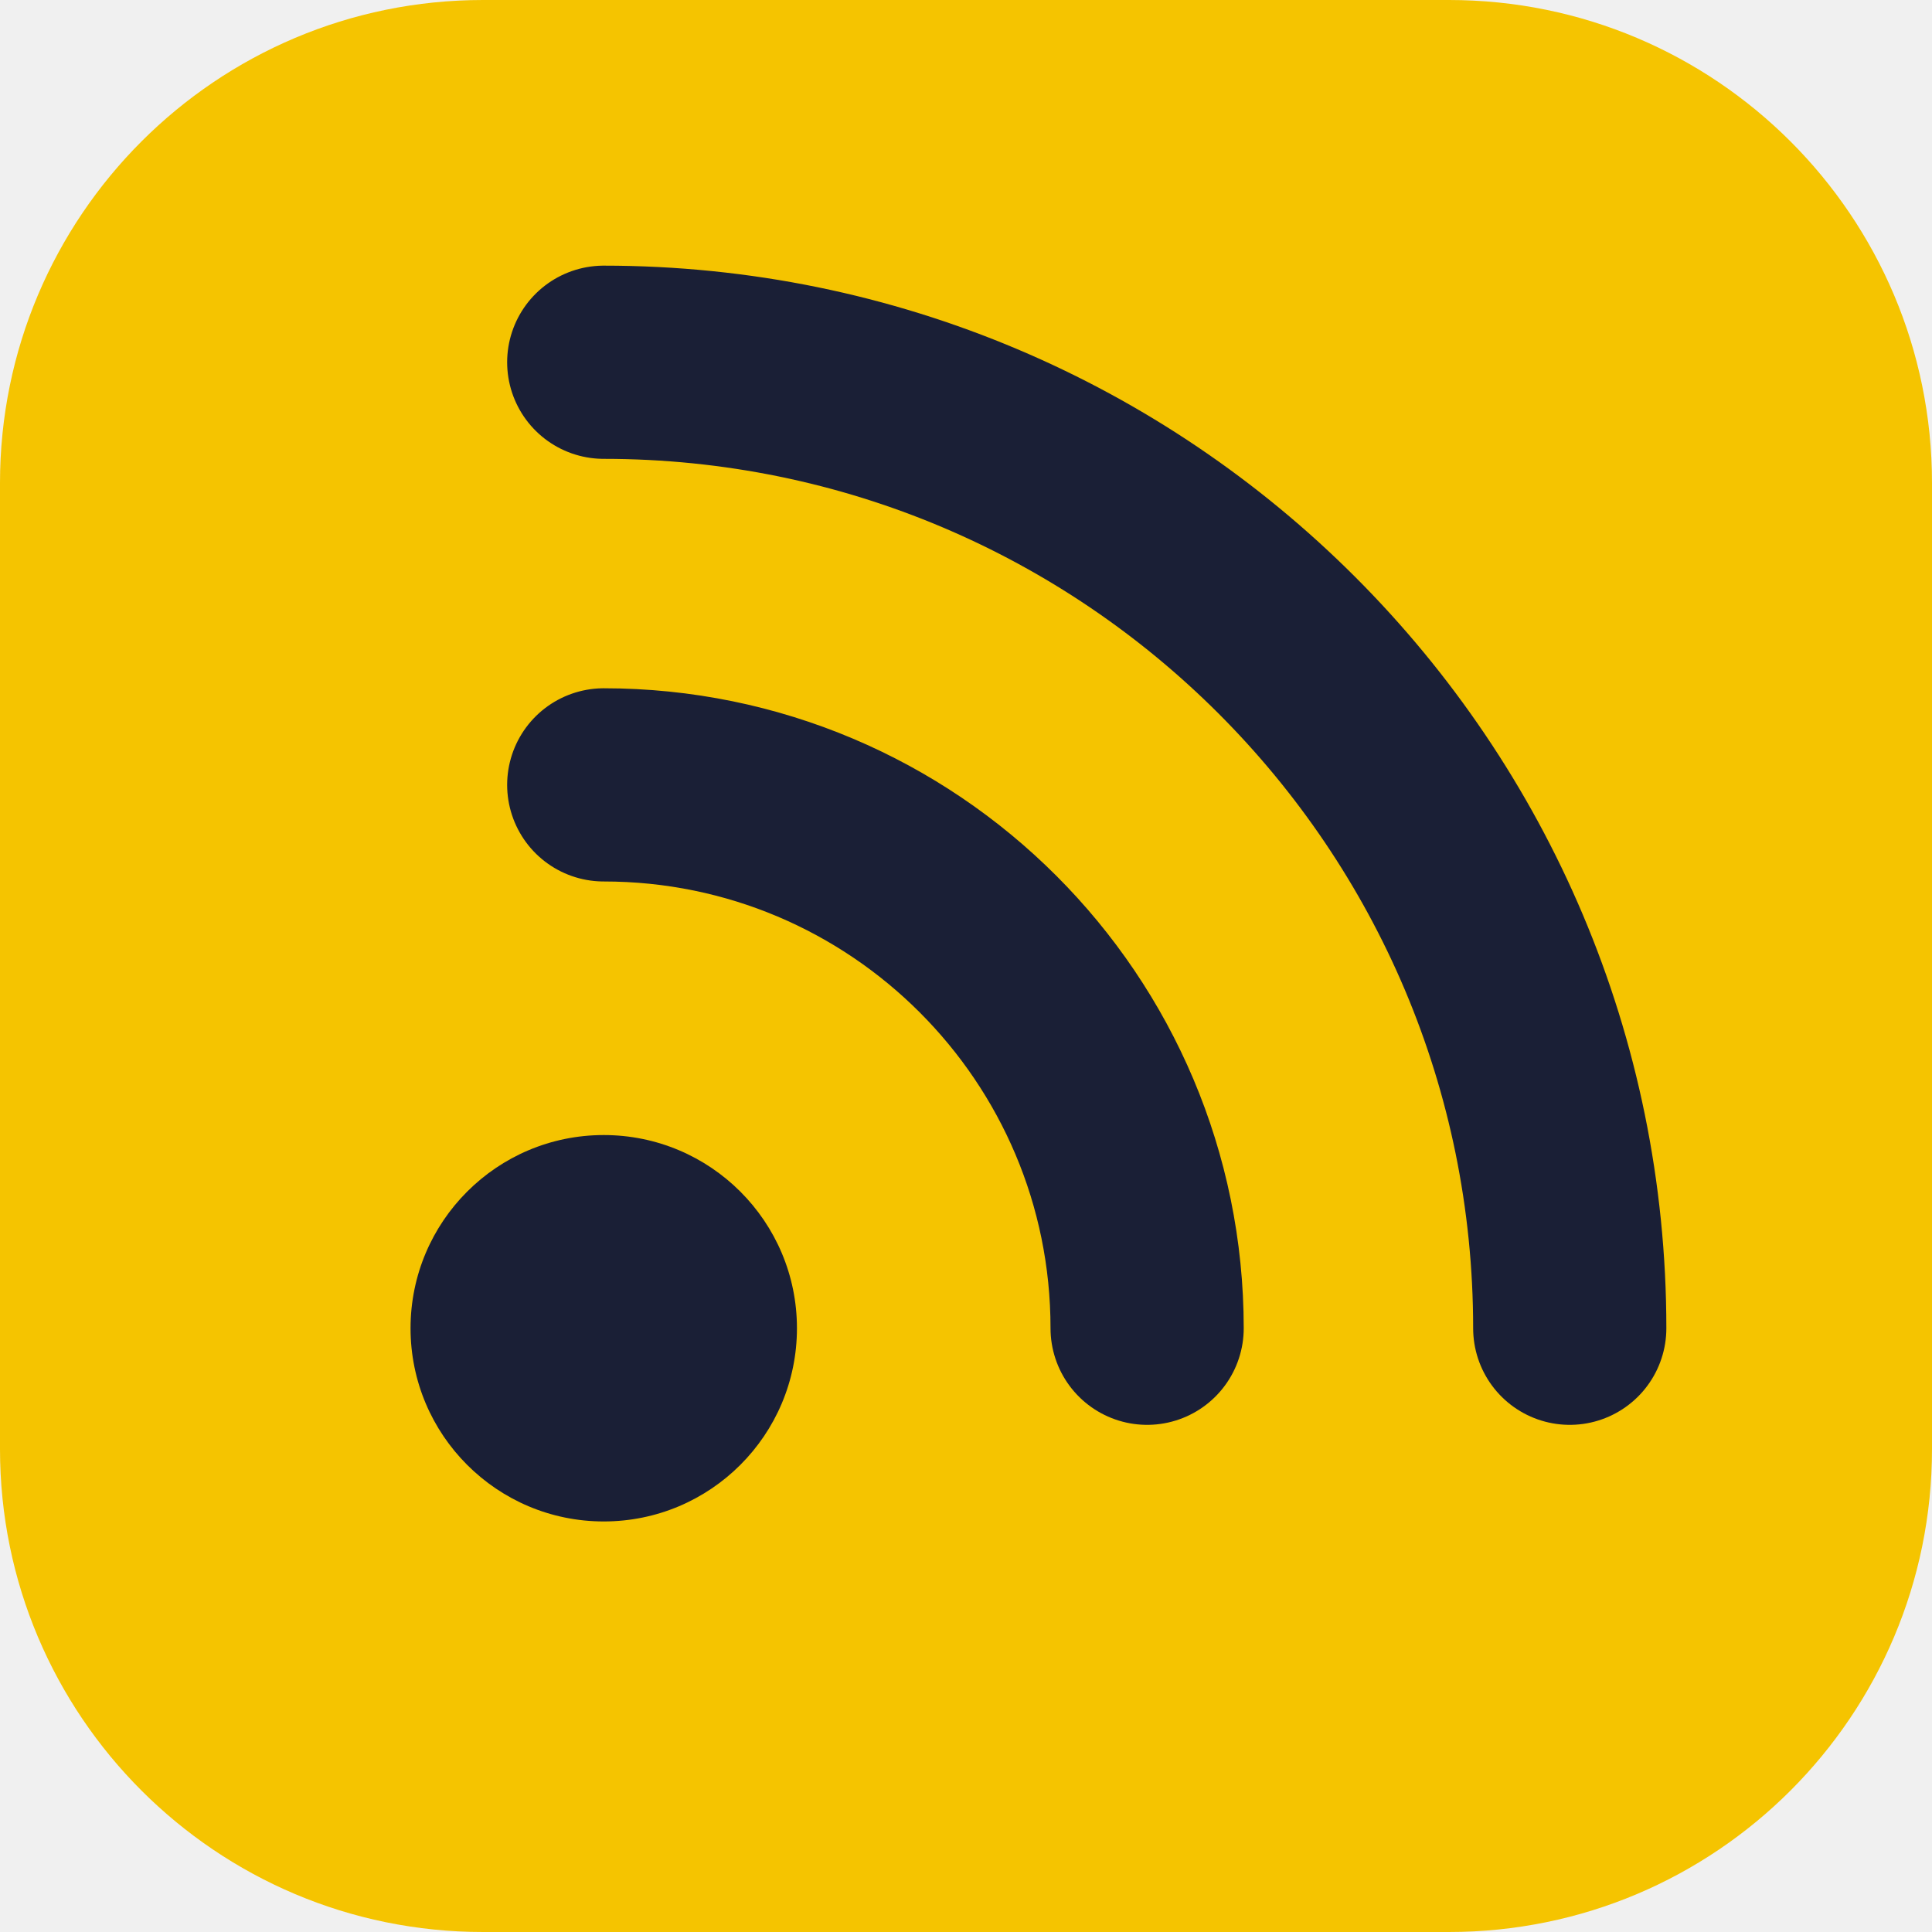
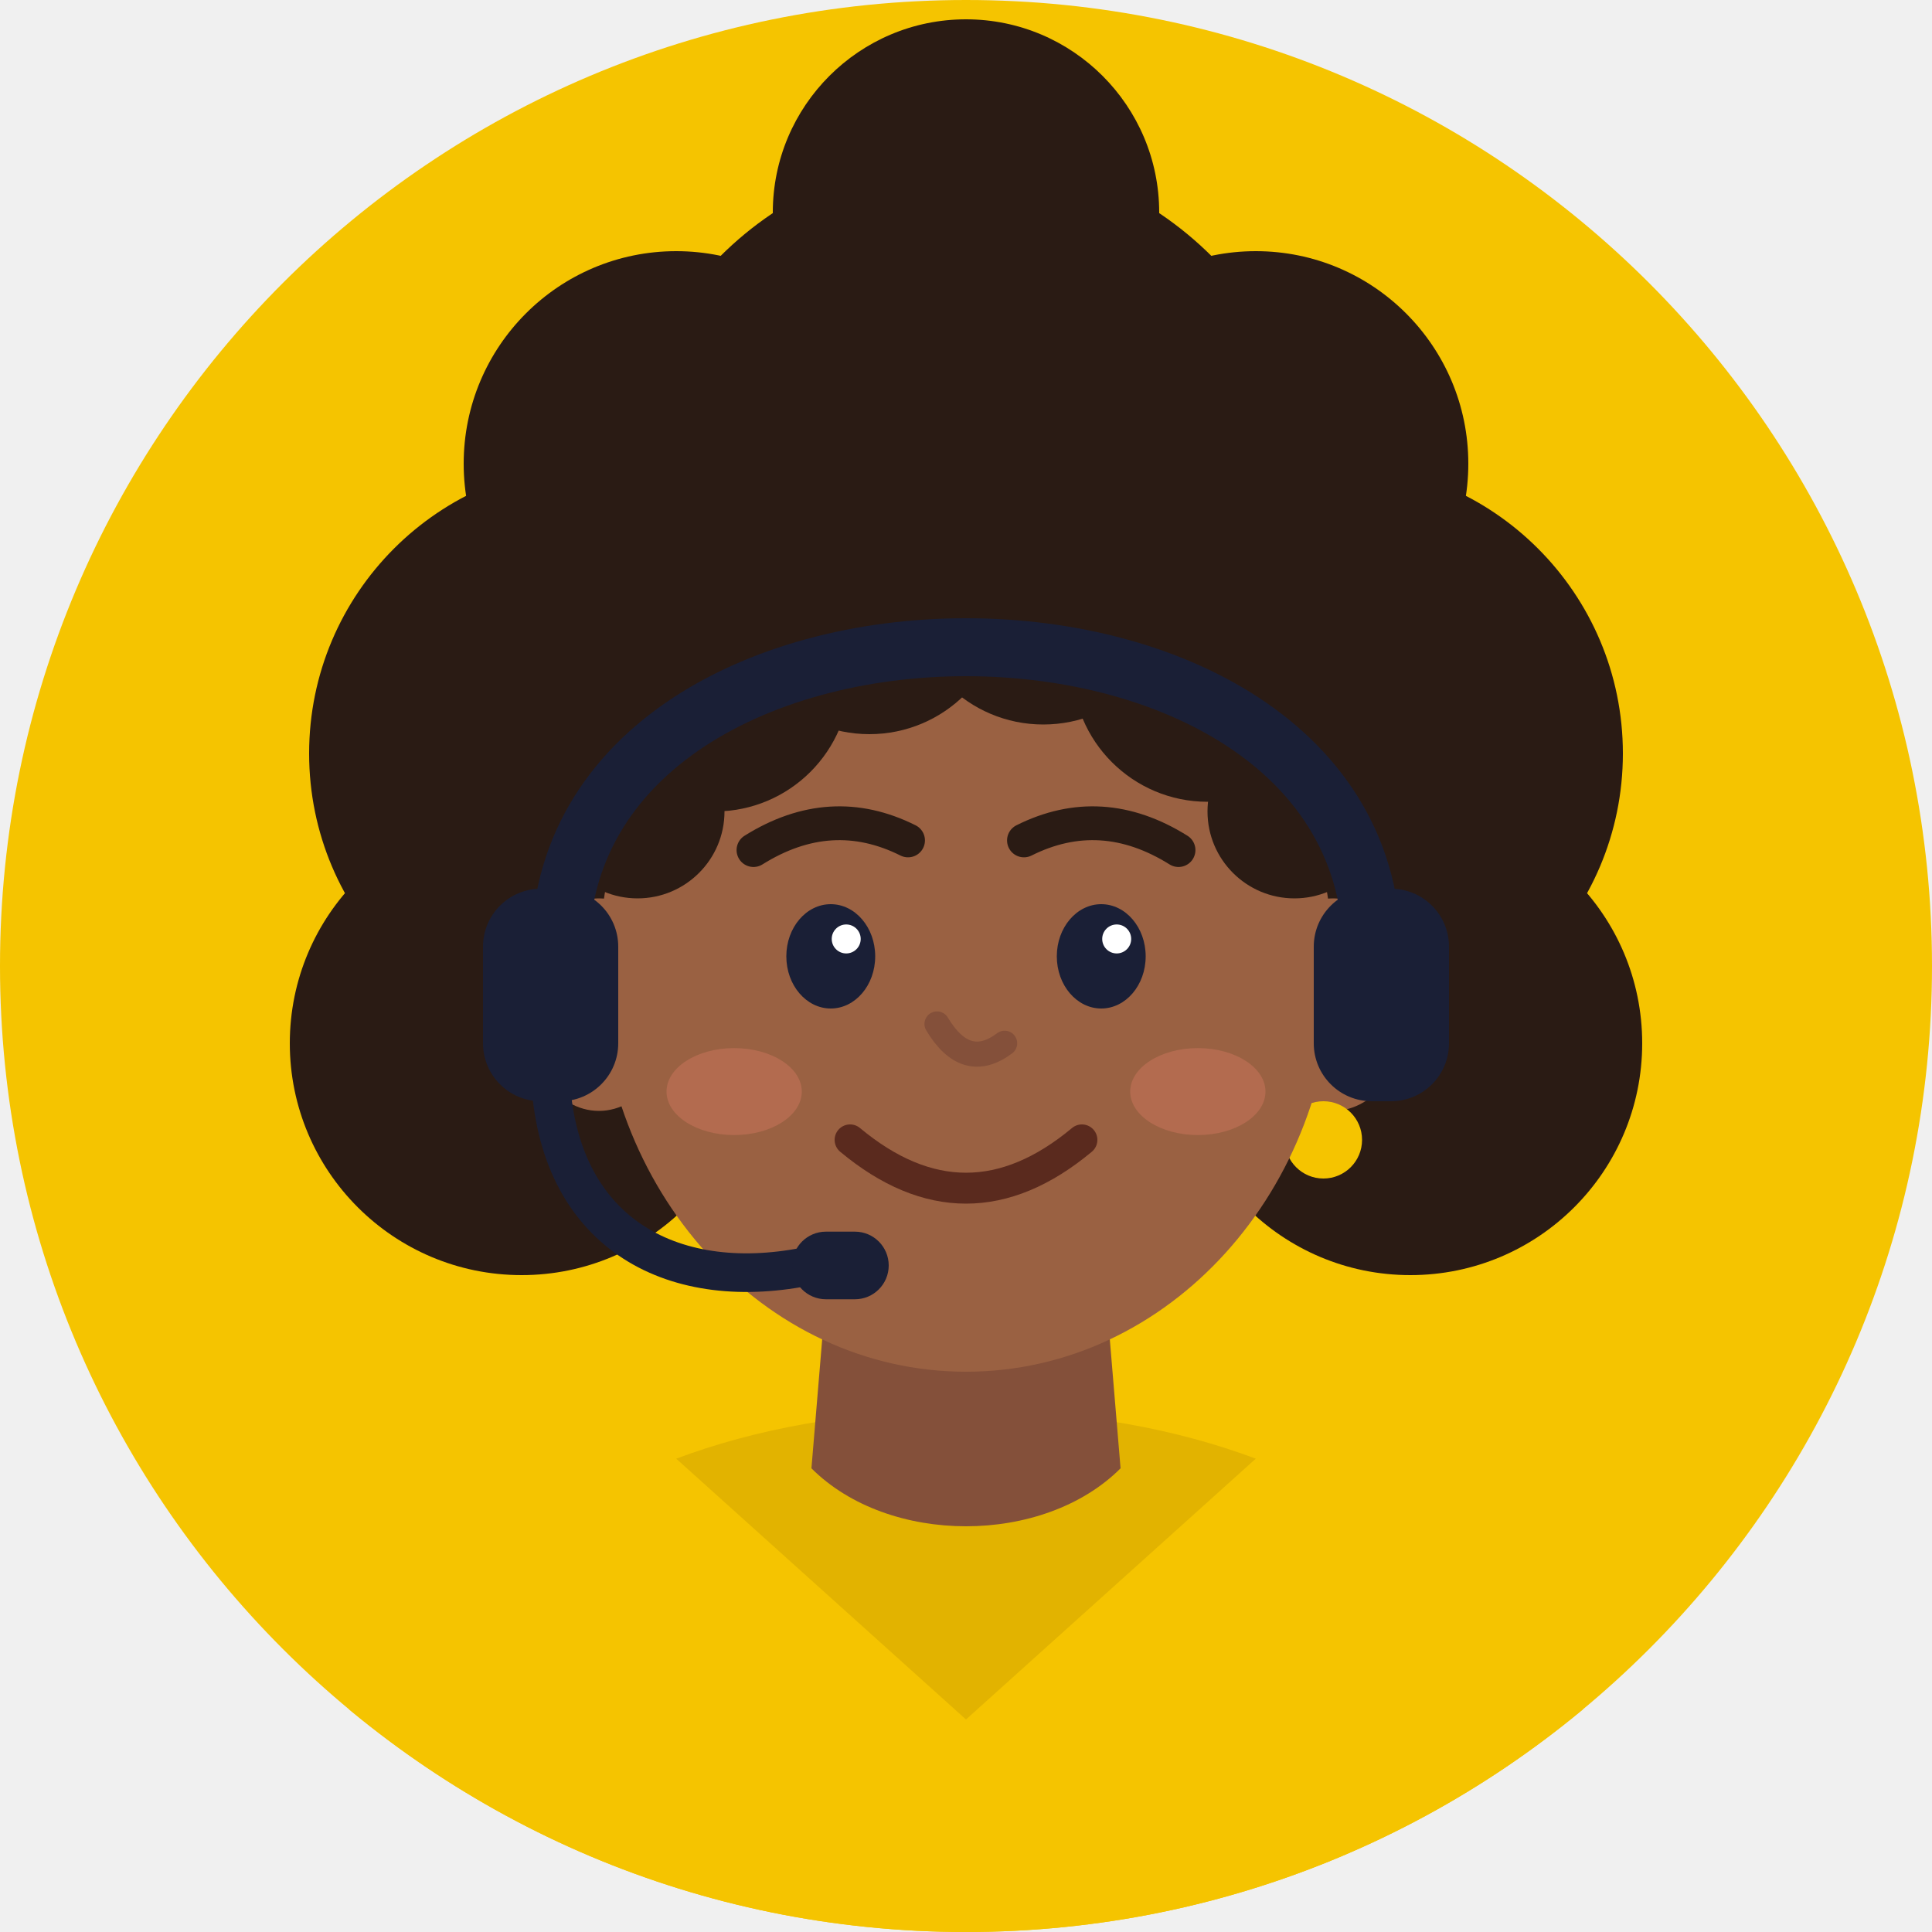
- <svg xmlns="http://www.w3.org/2000/svg" viewBox="0 0 32 32">
-   <rect width="32" height="32" rx="8" fill="#F5C400" />
-   <circle cx="10" cy="22" r="3.2" fill="#1A1F36" />
-   <path d="M10 13a9 9 0 0 1 9 9M10 6a16 16 0 0 1 16 16" fill="none" stroke="#1A1F36" stroke-width="3.2" stroke-linecap="round" />
+ <svg xmlns="http://www.w3.org/2000/svg" width="200" height="200" viewBox="0 0 200 200" role="img" aria-label="Clara">
+   <defs>
+     <clipPath id="clara-circulo">
+       <circle cx="100" cy="100" r="100" />
+     </clipPath>
+   </defs>
+   <g clip-path="url(#clara-circulo)">
+     <rect width="200" height="200" fill="#F5C400" />
+     <g fill="#2A1B14">
+       <circle cx="62" cy="78" r="30" />
+       <circle cx="138" cy="78" r="30" />
+       <circle cx="100" cy="52" r="36" />
+       <circle cx="54" cy="108" r="24" />
+       <circle cx="146" cy="108" r="24" />
+       <circle cx="70" cy="48" r="22" />
+       <circle cx="130" cy="48" r="22" />
+       <circle cx="100" cy="22" r="20" />
+     </g>
+     <path d="M30 200 C34 160 62 146 100 146 C138 146 166 160 170 200 Z" fill="#F5C400" />
+     <path d="M100 146 C112 146 122 148 130 151 L100 178 L70 151 C78 148 88 146 100 146 Z" fill="#E2B300" />
+     <path d="M86 128 L114 128 L116 152 C108 160 92 160 84 152 Z" fill="#84503A" />
+     <ellipse cx="62" cy="104" rx="8" ry="11" fill="#9A6142" />
+     <ellipse cx="138" cy="104" rx="8" ry="11" fill="#9A6142" />
+     <circle cx="137" cy="118" r="4" fill="#F5C400" />
+     <ellipse cx="100" cy="100" rx="38" ry="42" fill="#9A6142" />
+     <g fill="#2A1B14">
+       <circle cx="74" cy="70" r="14" />
+       <circle cx="90" cy="62" r="14" />
+       <circle cx="108" cy="61" r="14" />
+       <circle cx="125" cy="69" r="14" />
+       <circle cx="66" cy="84" r="9" />
+       <circle cx="134" cy="84" r="9" />
+     </g>
+     <path d="M78 88 Q86 83 94 87" stroke="#2A1B14" stroke-width="3.5" fill="none" stroke-linecap="round" />
+     <path d="M106 87 Q114 83 122 88" stroke="#2A1B14" stroke-width="3.5" fill="none" stroke-linecap="round" />
+     <ellipse cx="86" cy="99" rx="4.6" ry="5.4" fill="#1A1F36" />
+     <ellipse cx="114" cy="99" rx="4.6" ry="5.4" fill="#1A1F36" />
+     <circle cx="87.6" cy="97.2" r="1.5" fill="#fff" />
+     <circle cx="115.6" cy="97.2" r="1.5" fill="#fff" />
+     <ellipse cx="76" cy="113" rx="7" ry="4.5" fill="#C8735A" opacity="0.55" />
+     <ellipse cx="124" cy="113" rx="7" ry="4.5" fill="#C8735A" opacity="0.55" />
+     <path d="M97 106 Q100 111 104 108" stroke="#84503A" stroke-width="2.6" fill="none" stroke-linecap="round" />
+     <path class="clara-sorriso" d="M88 118 Q100 128 112 118" stroke="#5A2A1E" stroke-width="3.2" fill="none" stroke-linecap="round" />
+     <g class="clara-boca" style="display:none">
+       <path d="M89 117 Q100 117 111 117 Q108 129 100 129 Q92 129 89 117 Z" fill="#5A2A1E" />
+       <path d="M93 124 Q100 121 107 124 Q104 128 100 128 Q96 128 93 124 Z" fill="#D9786A" />
+     </g>
+     <path d="M58 100 C56 56 144 56 142 100" stroke="#1A1F36" stroke-width="6" fill="none" stroke-linecap="round" />
+     <rect x="50" y="92" width="14" height="22" rx="6" fill="#1A1F36" />
+     <rect x="136" y="92" width="14" height="22" rx="6" fill="#1A1F36" />
+     <path d="M57 112 C58 128 70 134 84 131" stroke="#1A1F36" stroke-width="4" fill="none" stroke-linecap="round" />
+     <rect x="82" y="127.5" width="10" height="7" rx="3.5" fill="#1A1F36" />
+   </g>
</svg>
